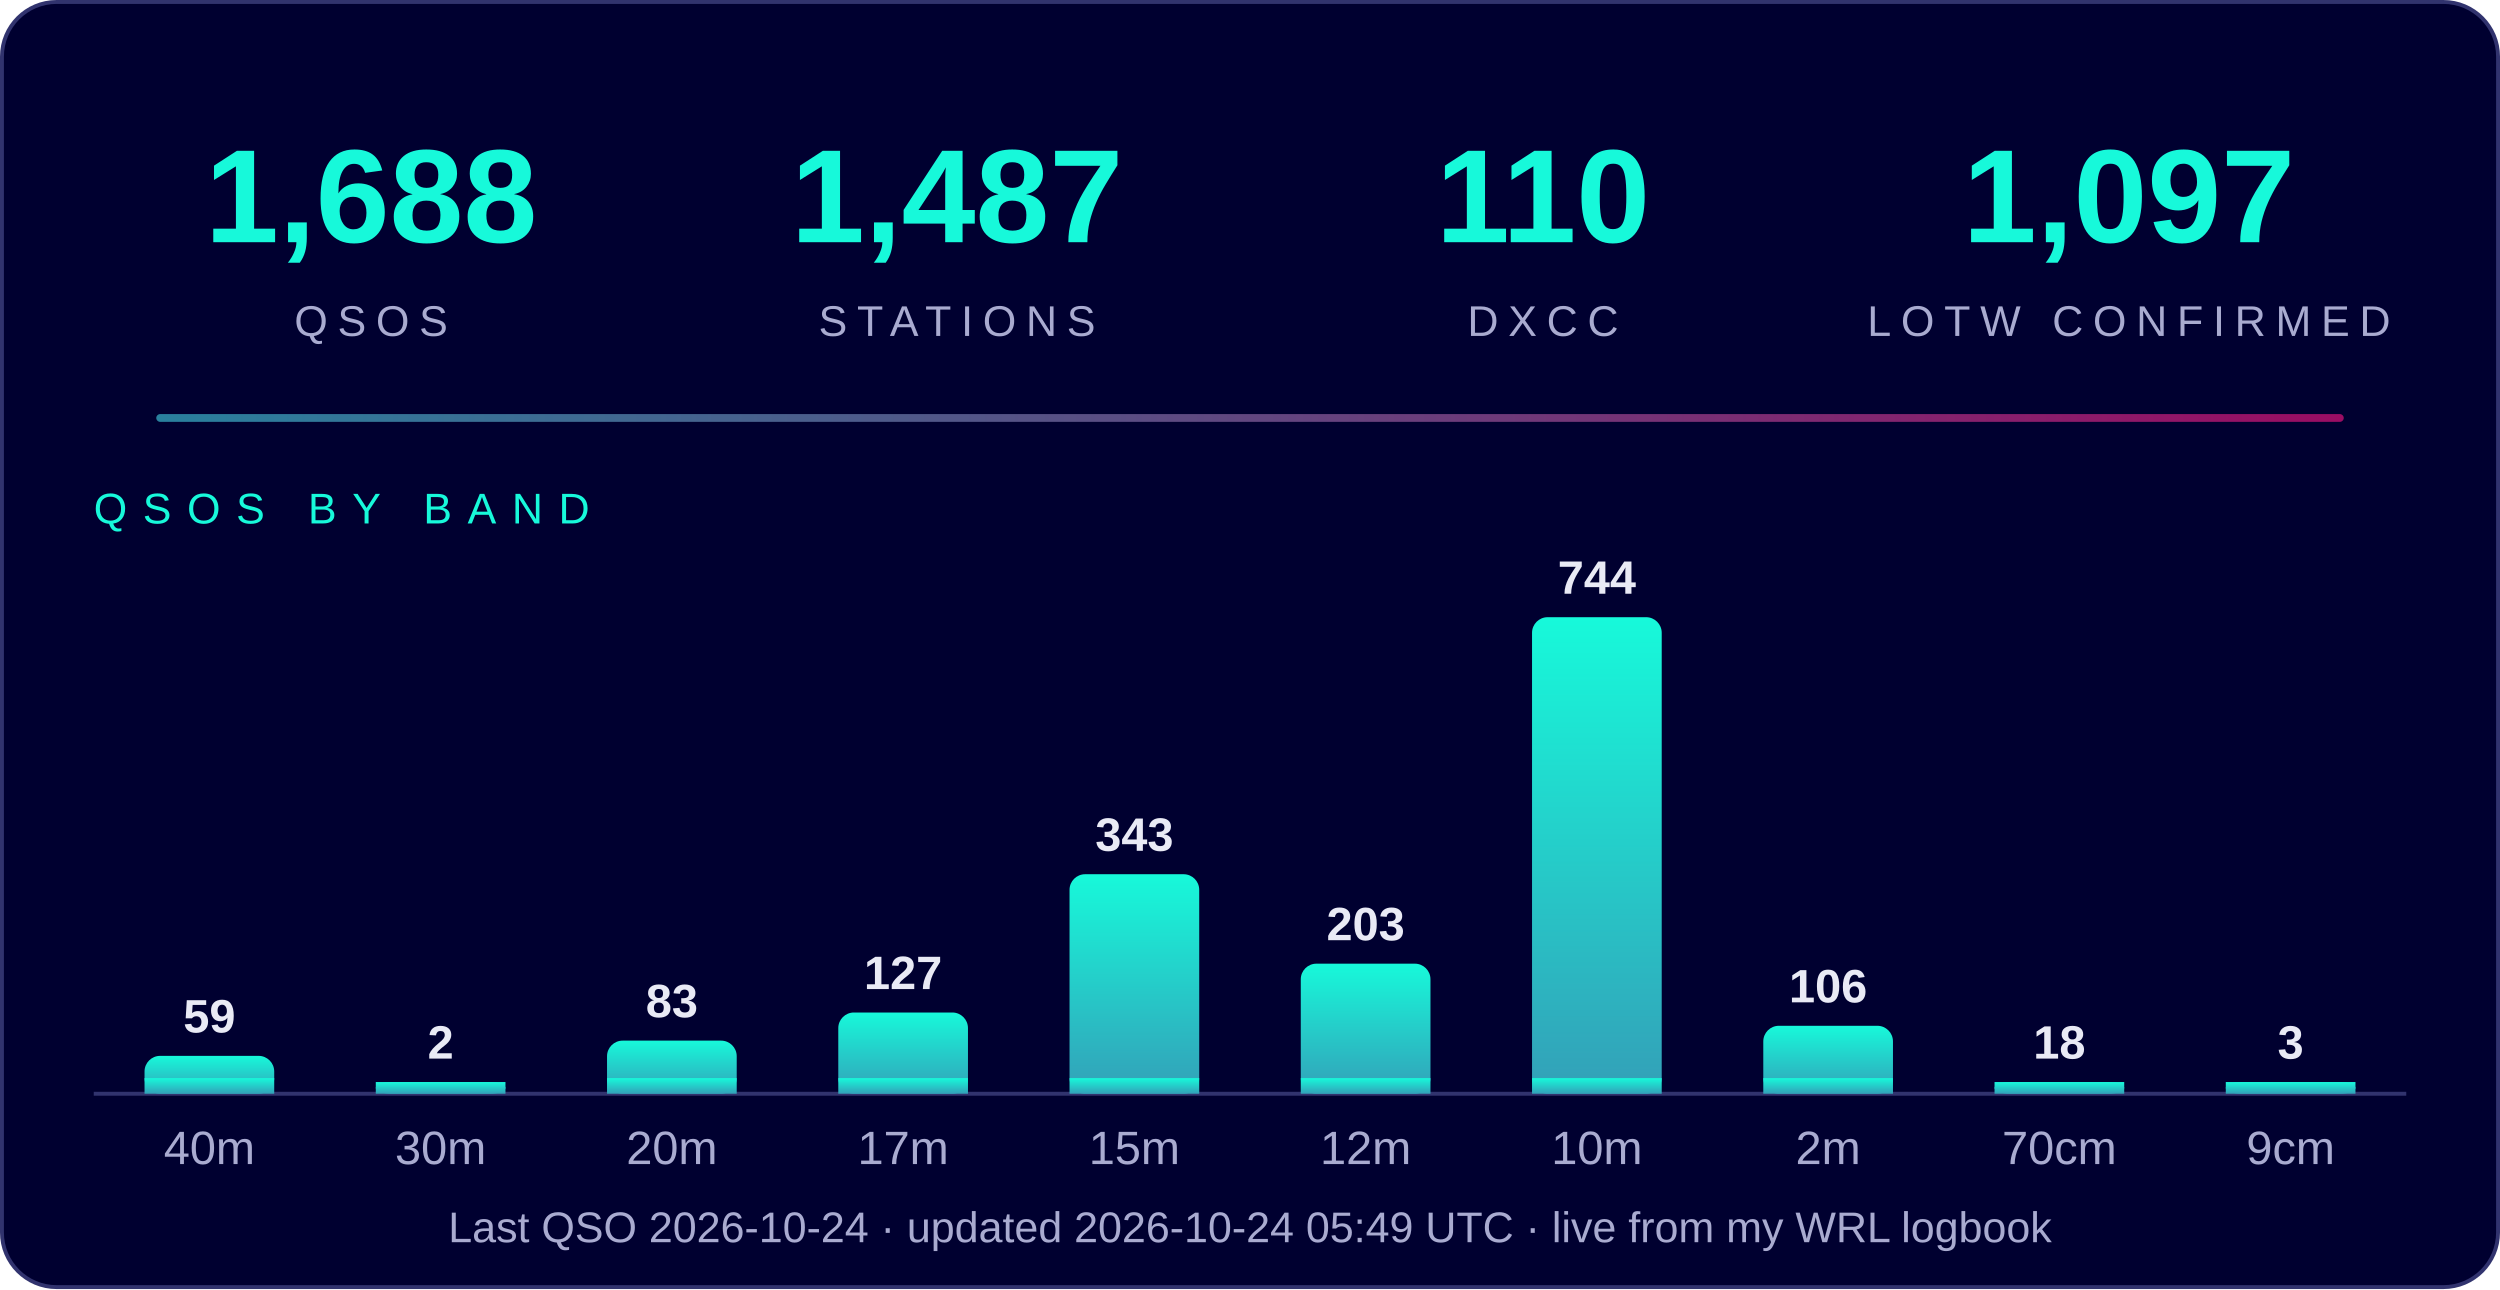
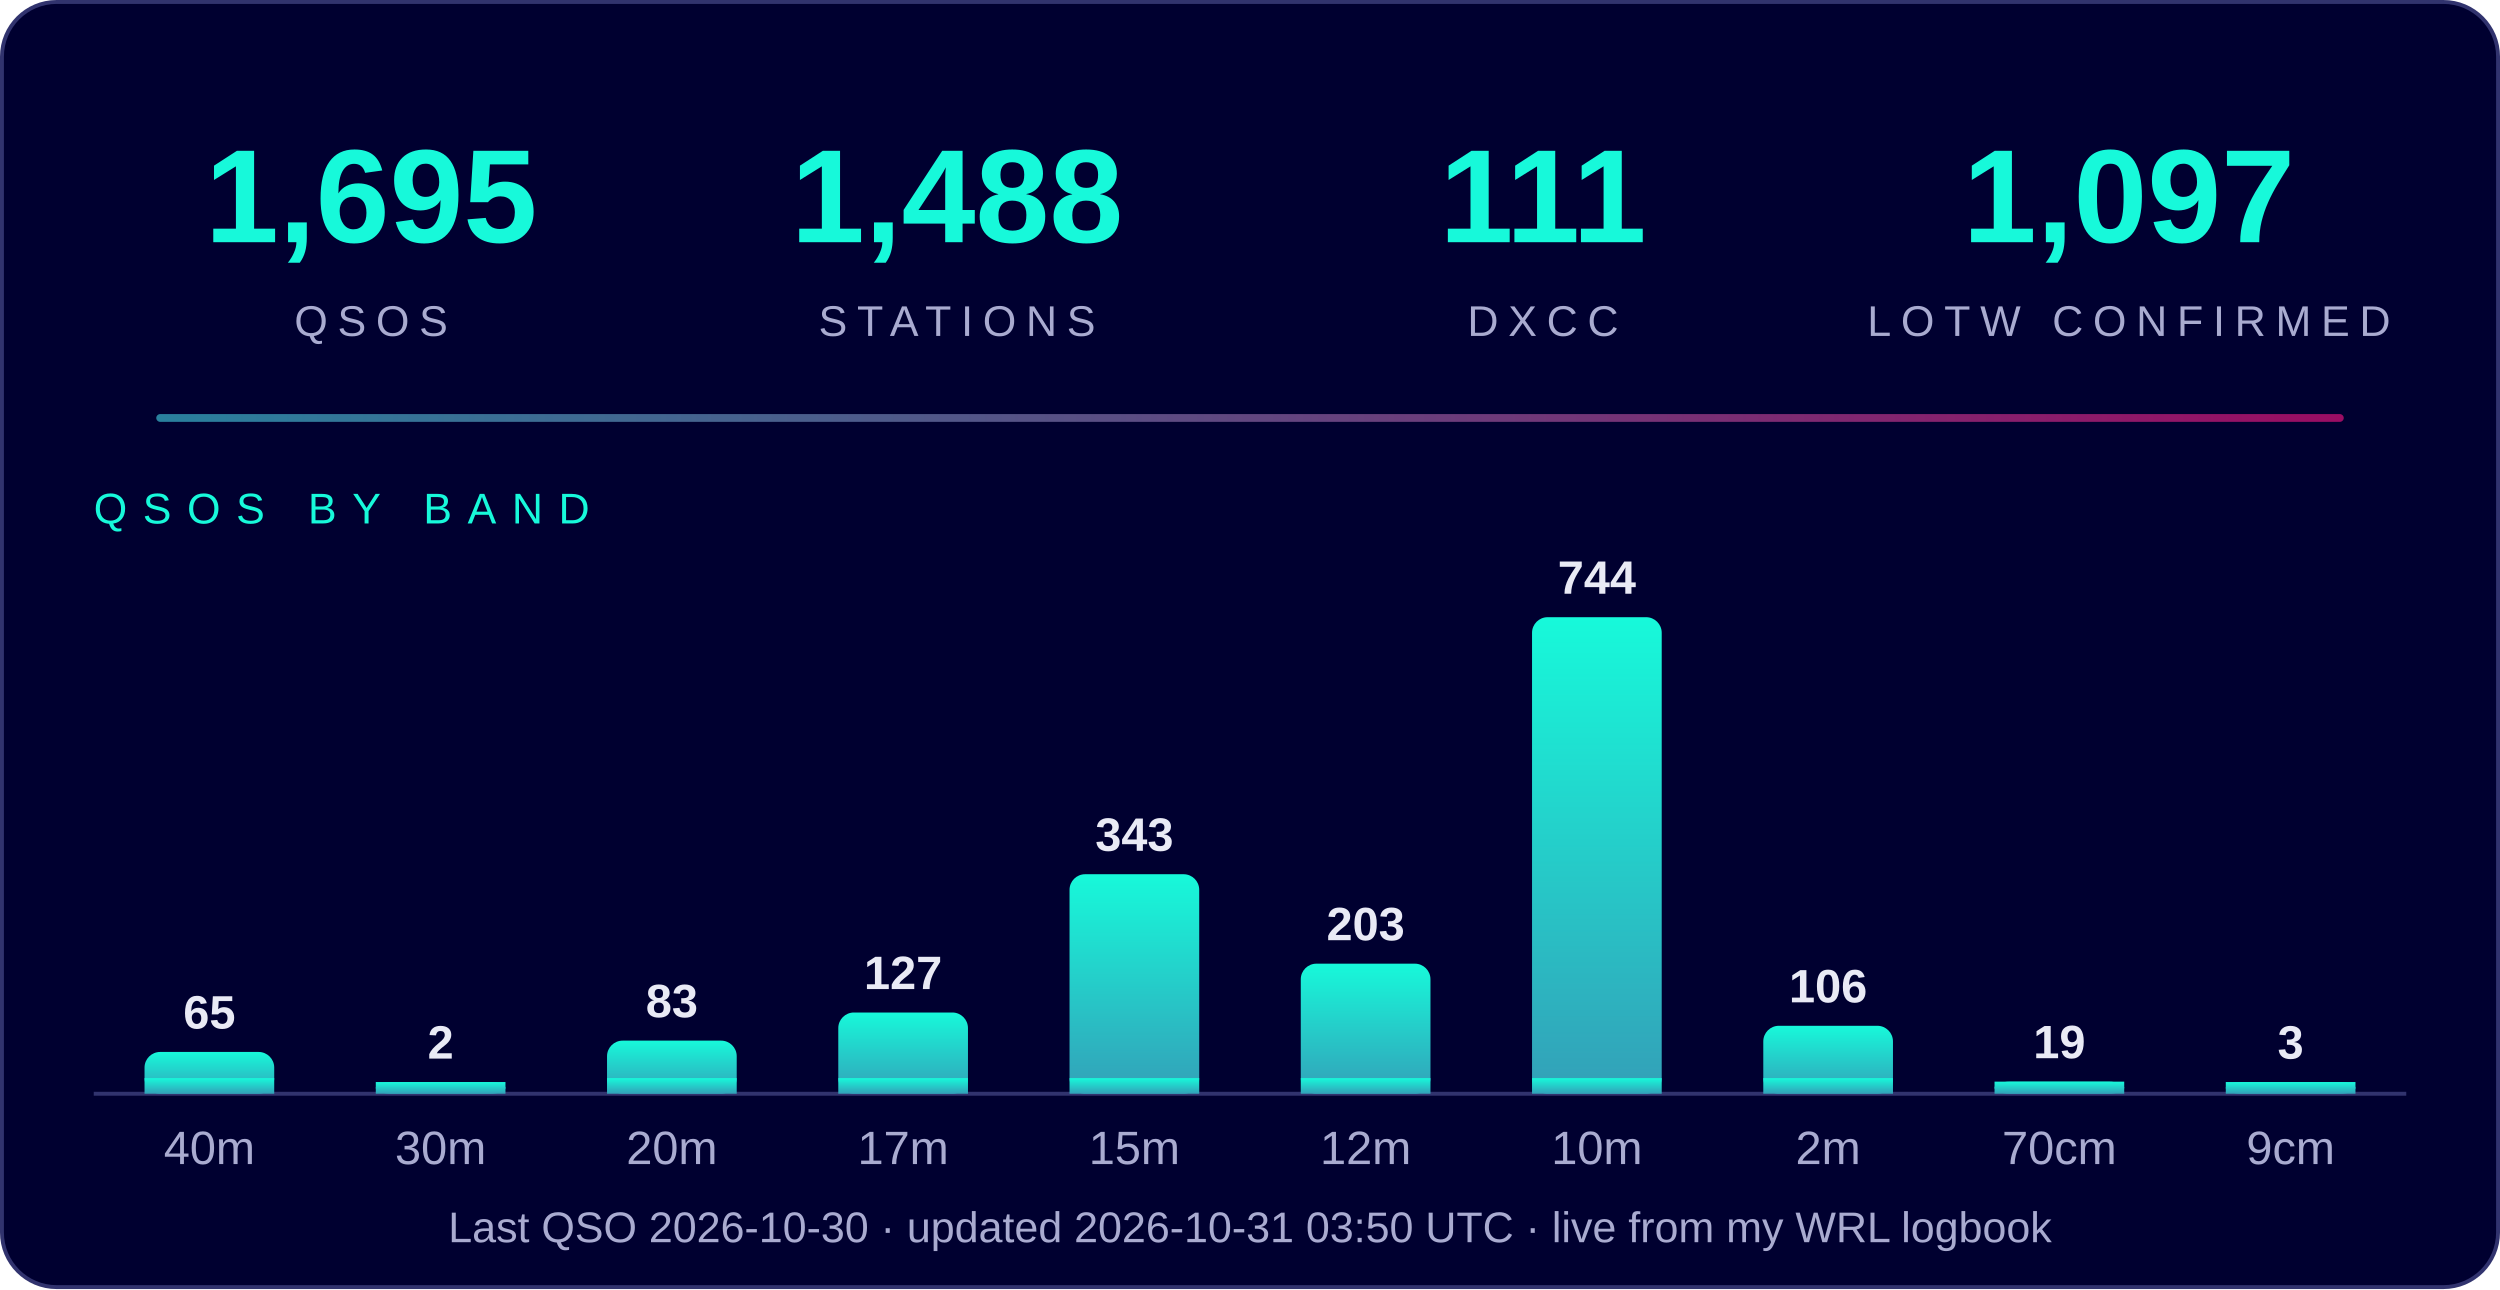
<svg xmlns="http://www.w3.org/2000/svg" width="640" height="330" viewBox="0 0 640 330" font-family="Segoe UI, Arial, Helvetica, sans-serif">
  <defs>
    <linearGradient id="g" x1="0" y1="1" x2="0" y2="0">
      <stop offset="0" stop-color="#33a0b8" />
      <stop offset="1" stop-color="#17f9da" />
    </linearGradient>
    <linearGradient id="line" x1="0" x2="1">
      <stop offset="0" stop-color="#33a0b8" />
      <stop offset="1" stop-color="#c0106f" />
    </linearGradient>
  </defs>
  <rect x="0.5" y="0.5" width="639" height="329" rx="14" fill="#000030" stroke="#31336e" />
-   <text x="95" y="62" text-anchor="middle" font-size="34" font-weight="800" fill="#17f9da">1,688</text>
+   <text x="95" y="62" text-anchor="middle" font-size="34" font-weight="800" fill="#17f9da">1,695</text>
  <text x="95" y="86" text-anchor="middle" font-size="11" letter-spacing="2.5" fill="#a9abd0">QSOS</text>
-   <text x="245" y="62" text-anchor="middle" font-size="34" font-weight="800" fill="#17f9da">1,487</text>
+   <text x="245" y="62" text-anchor="middle" font-size="34" font-weight="800" fill="#17f9da">1,488</text>
  <text x="245" y="86" text-anchor="middle" font-size="11" letter-spacing="2.5" fill="#a9abd0">STATIONS</text>
-   <text x="395" y="62" text-anchor="middle" font-size="34" font-weight="800" fill="#17f9da">110</text>
+   <text x="395" y="62" text-anchor="middle" font-size="34" font-weight="800" fill="#17f9da">111</text>
  <text x="395" y="86" text-anchor="middle" font-size="11" letter-spacing="2.5" fill="#a9abd0">DXCC</text>
  <text x="545" y="62" text-anchor="middle" font-size="34" font-weight="800" fill="#17f9da">1,097</text>
  <text x="545" y="86" text-anchor="middle" font-size="11" letter-spacing="2.5" fill="#a9abd0">LOTW CONFIRMED</text>
  <rect x="40" y="106" width="560" height="2" rx="1" fill="url(#line)" opacity="0.8" />
  <text x="24" y="134" font-size="11" letter-spacing="4" fill="#17f9da">QSOS BY BAND</text>
  <line x1="24" y1="280" x2="616" y2="280" stroke="#31336e" />
-   <rect x="37.0" y="270.3" width="33.2" height="9.7" rx="4" fill="url(#g)" />
+   <rect x="37.0" y="269.3" width="33.2" height="10.7" rx="4" fill="url(#g)" />
  <rect x="37.0" y="276.0" width="33.2" height="4.0" fill="url(#g)" />
-   <text x="53.6" y="264.3" text-anchor="middle" font-size="12" font-weight="bold" fill="#e9eaf5">59</text>
+   <text x="53.6" y="263.3" text-anchor="middle" font-size="12" font-weight="bold" fill="#e9eaf5">65</text>
  <text x="53.6" y="298" text-anchor="middle" font-size="12" fill="#a9abd0">40m</text>
  <rect x="96.2" y="277.0" width="33.2" height="3.0" rx="4" fill="url(#g)" />
  <rect x="96.2" y="277.0" width="33.2" height="3.0" fill="url(#g)" />
  <text x="112.8" y="271.0" text-anchor="middle" font-size="12" font-weight="bold" fill="#e9eaf5">2</text>
  <text x="112.8" y="298" text-anchor="middle" font-size="12" fill="#a9abd0">30m</text>
  <rect x="155.4" y="266.4" width="33.2" height="13.6" rx="4" fill="url(#g)" />
  <rect x="155.4" y="276.0" width="33.2" height="4.0" fill="url(#g)" />
  <text x="172.0" y="260.4" text-anchor="middle" font-size="12" font-weight="bold" fill="#e9eaf5">83</text>
  <text x="172.0" y="298" text-anchor="middle" font-size="12" fill="#a9abd0">20m</text>
  <rect x="214.6" y="259.2" width="33.2" height="20.8" rx="4" fill="url(#g)" />
  <rect x="214.6" y="276.0" width="33.2" height="4.0" fill="url(#g)" />
  <text x="231.2" y="253.2" text-anchor="middle" font-size="12" font-weight="bold" fill="#e9eaf5">127</text>
  <text x="231.2" y="298" text-anchor="middle" font-size="12" fill="#a9abd0">17m</text>
  <rect x="273.8" y="223.8" width="33.2" height="56.2" rx="4" fill="url(#g)" />
  <rect x="273.8" y="276.0" width="33.2" height="4.0" fill="url(#g)" />
  <text x="290.4" y="217.8" text-anchor="middle" font-size="12" font-weight="bold" fill="#e9eaf5">343</text>
  <text x="290.4" y="298" text-anchor="middle" font-size="12" fill="#a9abd0">15m</text>
  <rect x="333.0" y="246.7" width="33.2" height="33.3" rx="4" fill="url(#g)" />
  <rect x="333.0" y="276.0" width="33.2" height="4.0" fill="url(#g)" />
  <text x="349.6" y="240.7" text-anchor="middle" font-size="12" font-weight="bold" fill="#e9eaf5">203</text>
  <text x="349.6" y="298" text-anchor="middle" font-size="12" fill="#a9abd0">12m</text>
  <rect x="392.2" y="158.0" width="33.2" height="122.0" rx="4" fill="url(#g)" />
  <rect x="392.2" y="276.0" width="33.2" height="4.0" fill="url(#g)" />
  <text x="408.8" y="152.0" text-anchor="middle" font-size="12" font-weight="bold" fill="#e9eaf5">744</text>
  <text x="408.8" y="298" text-anchor="middle" font-size="12" fill="#a9abd0">10m</text>
  <rect x="451.4" y="262.6" width="33.2" height="17.4" rx="4" fill="url(#g)" />
  <rect x="451.4" y="276.0" width="33.2" height="4.0" fill="url(#g)" />
  <text x="468.0" y="256.6" text-anchor="middle" font-size="12" font-weight="bold" fill="#e9eaf5">106</text>
  <text x="468.0" y="298" text-anchor="middle" font-size="12" fill="#a9abd0">2m</text>
-   <rect x="510.6" y="277.0" width="33.2" height="3.0" rx="4" fill="url(#g)" />
-   <rect x="510.6" y="277.0" width="33.2" height="3.0" fill="url(#g)" />
-   <text x="527.2" y="271.0" text-anchor="middle" font-size="12" font-weight="bold" fill="#e9eaf5">18</text>
+   <rect x="510.6" y="276.9" width="33.2" height="3.1" rx="4" fill="url(#g)" />
+   <rect x="510.6" y="276.9" width="33.2" height="3.1" fill="url(#g)" />
+   <text x="527.2" y="270.9" text-anchor="middle" font-size="12" font-weight="bold" fill="#e9eaf5">19</text>
  <text x="527.2" y="298" text-anchor="middle" font-size="12" fill="#a9abd0">70cm</text>
  <rect x="569.8" y="277.0" width="33.2" height="3.0" rx="4" fill="url(#g)" />
  <rect x="569.8" y="277.0" width="33.2" height="3.0" fill="url(#g)" />
  <text x="586.4" y="271.0" text-anchor="middle" font-size="12" font-weight="bold" fill="#e9eaf5">3</text>
  <text x="586.4" y="298" text-anchor="middle" font-size="12" fill="#a9abd0">9cm</text>
-   <text x="320" y="318" text-anchor="middle" font-size="11" fill="#a9abd0">Last QSO 2026-10-24  ·  updated 2026-10-24 05:49 UTC  ·  live from my WRL logbook</text>
+   <text x="320" y="318" text-anchor="middle" font-size="11" fill="#a9abd0">Last QSO 2026-10-30  ·  updated 2026-10-31 03:50 UTC  ·  live from my WRL logbook</text>
</svg>
